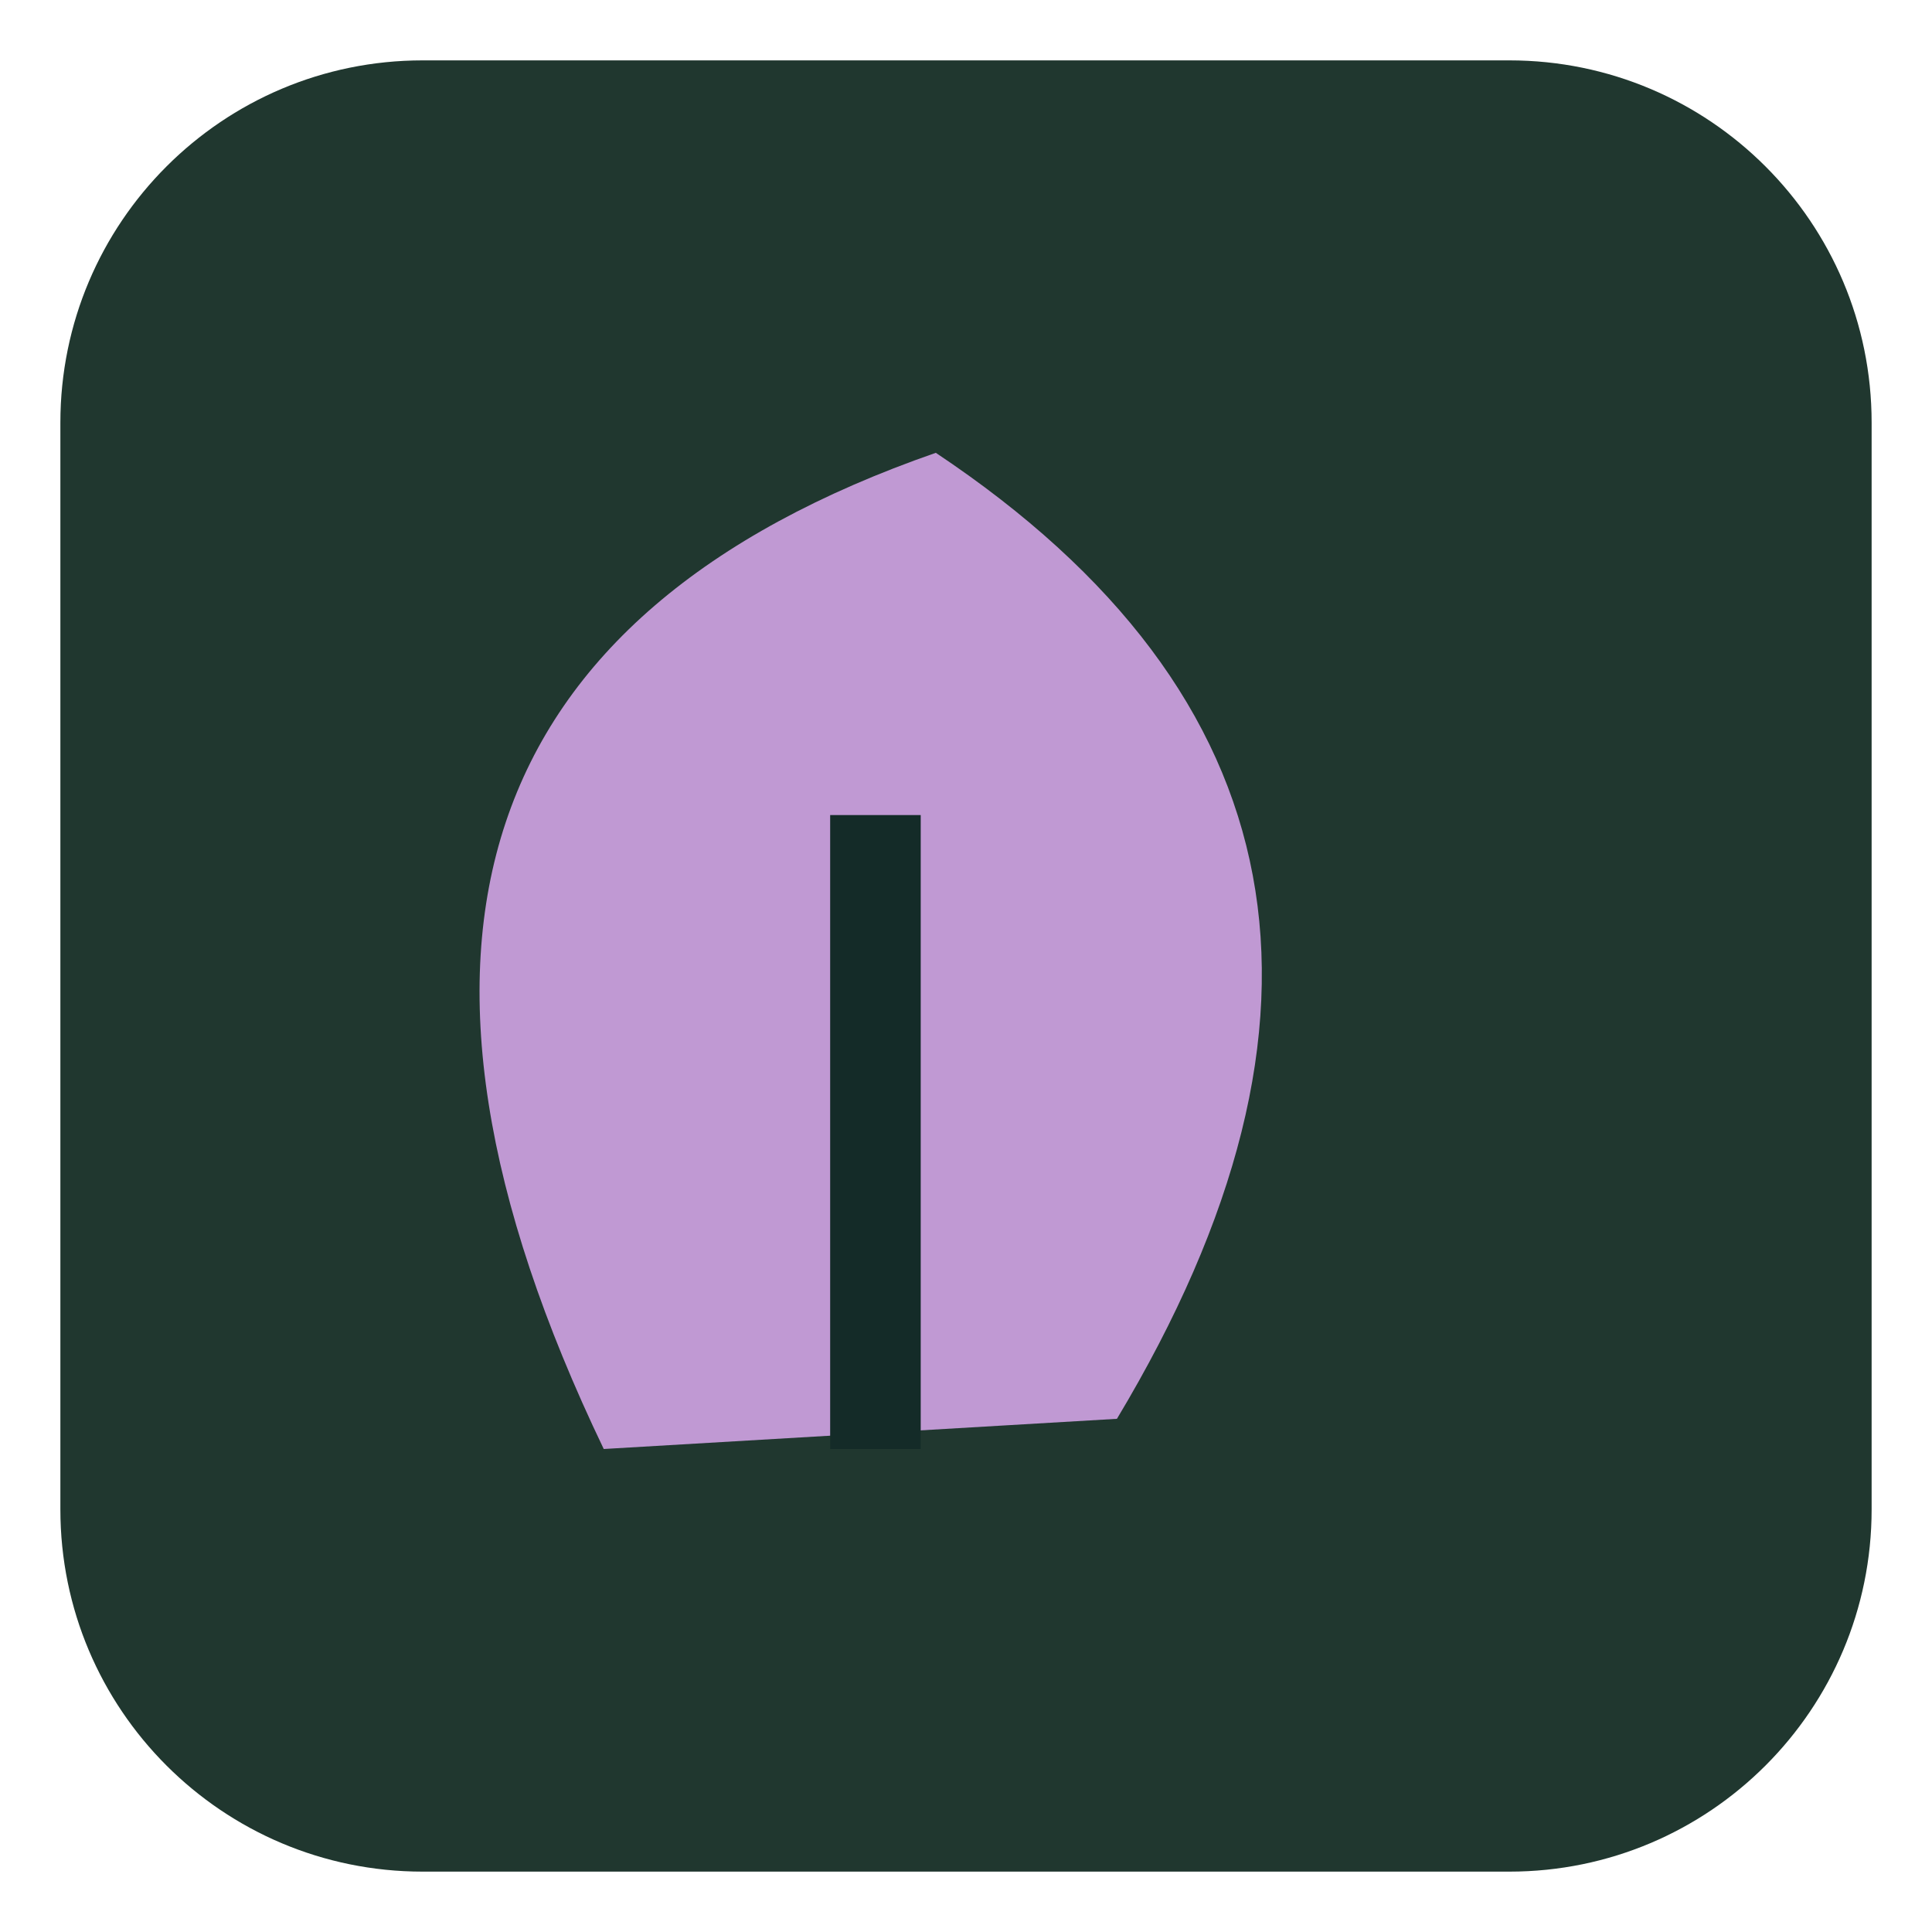
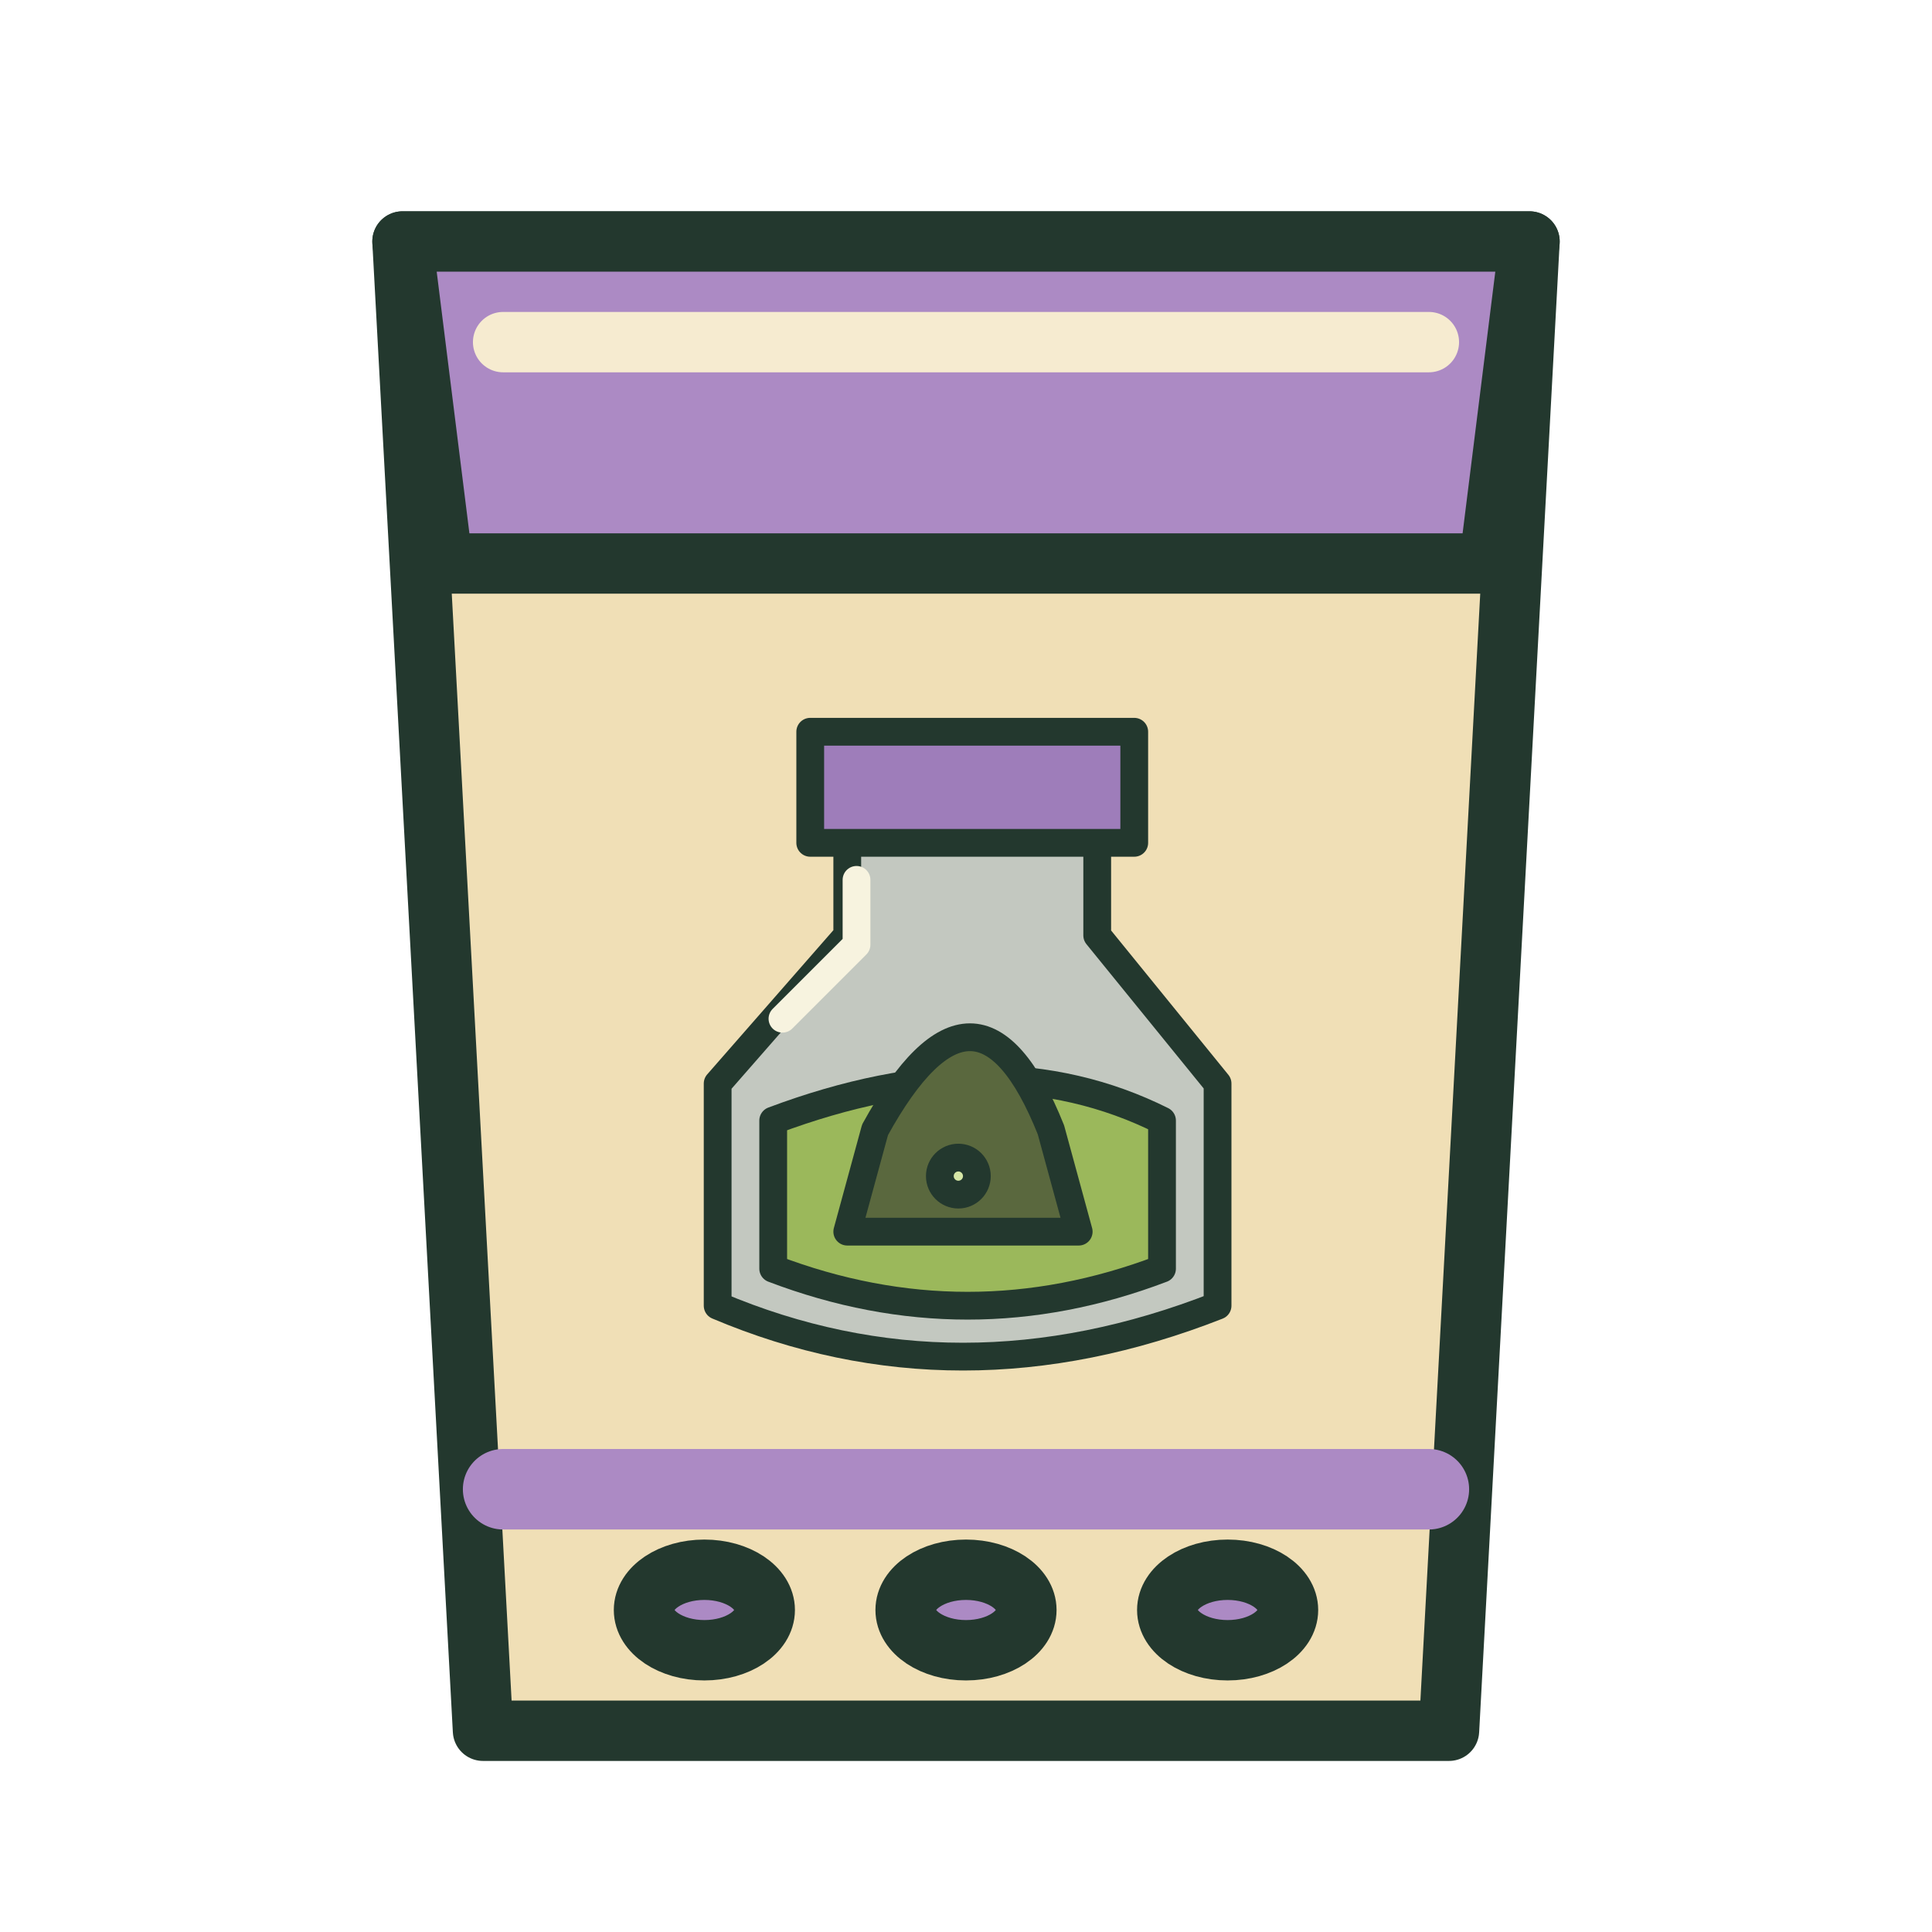
- <svg xmlns="http://www.w3.org/2000/svg" width="64" height="64" viewBox="0 0 64 64">
-   <rect x="2" y="2" width="60" height="60" rx="12" fill="#20372f" />
-   <g fill="#c099d3">
-     <path d="M20 48Q8 23 31 15Q49 27 37 47Z" />
-     <path d="M29 48V27" fill="none" stroke="#142b28" stroke-width="3" />
+ <svg xmlns="http://www.w3.org/2000/svg" width="96" height="96" viewBox="0 0 96 96">
+   <g stroke="#23382e" stroke-width="3" stroke-linejoin="round" stroke-linecap="round">
+     <path d="M20 12H76L72 86H24Z" fill="#f0dfb6" />
+     <path d="M20 12H76L74 28H22Z" fill="#ac8ac4" />
+     <path d="M25 17H71" stroke="#f6ebd0" />
+     <g transform="translate(26 29) scale(.46)">
+       <path d="M35 22H62V38L75 54V78Q47 89 21 78V54L35 38Z" fill="#c3c8c0" />
+       <path d="M27 58q24-9 42 0V74q-21 8-42 0Z" fill="#9bb85b" />
+       <path d="M31 16H66V28H31Z" fill="#9e7dba" />
+       <path d="M38 59q11-20 19 0L60 70H35Z" fill="#5a683e" />
+       <circle cx="47" cy="64" r="2" fill="#d6e6a6" />
+       <path d="M28 47 36 39V32" stroke="#f7f3df" fill="none" />
+     </g>
+     <path d="M25 74H71" stroke="#ac8ac4" stroke-width="4" />
+     <g fill="#ac8ac4">
+       <ellipse cx="35" cy="80" rx="3" ry="2" />
+       <ellipse cx="48" cy="80" rx="3" ry="2" />
+       <ellipse cx="61" cy="80" rx="3" ry="2" />
+     </g>
  </g>
</svg>
